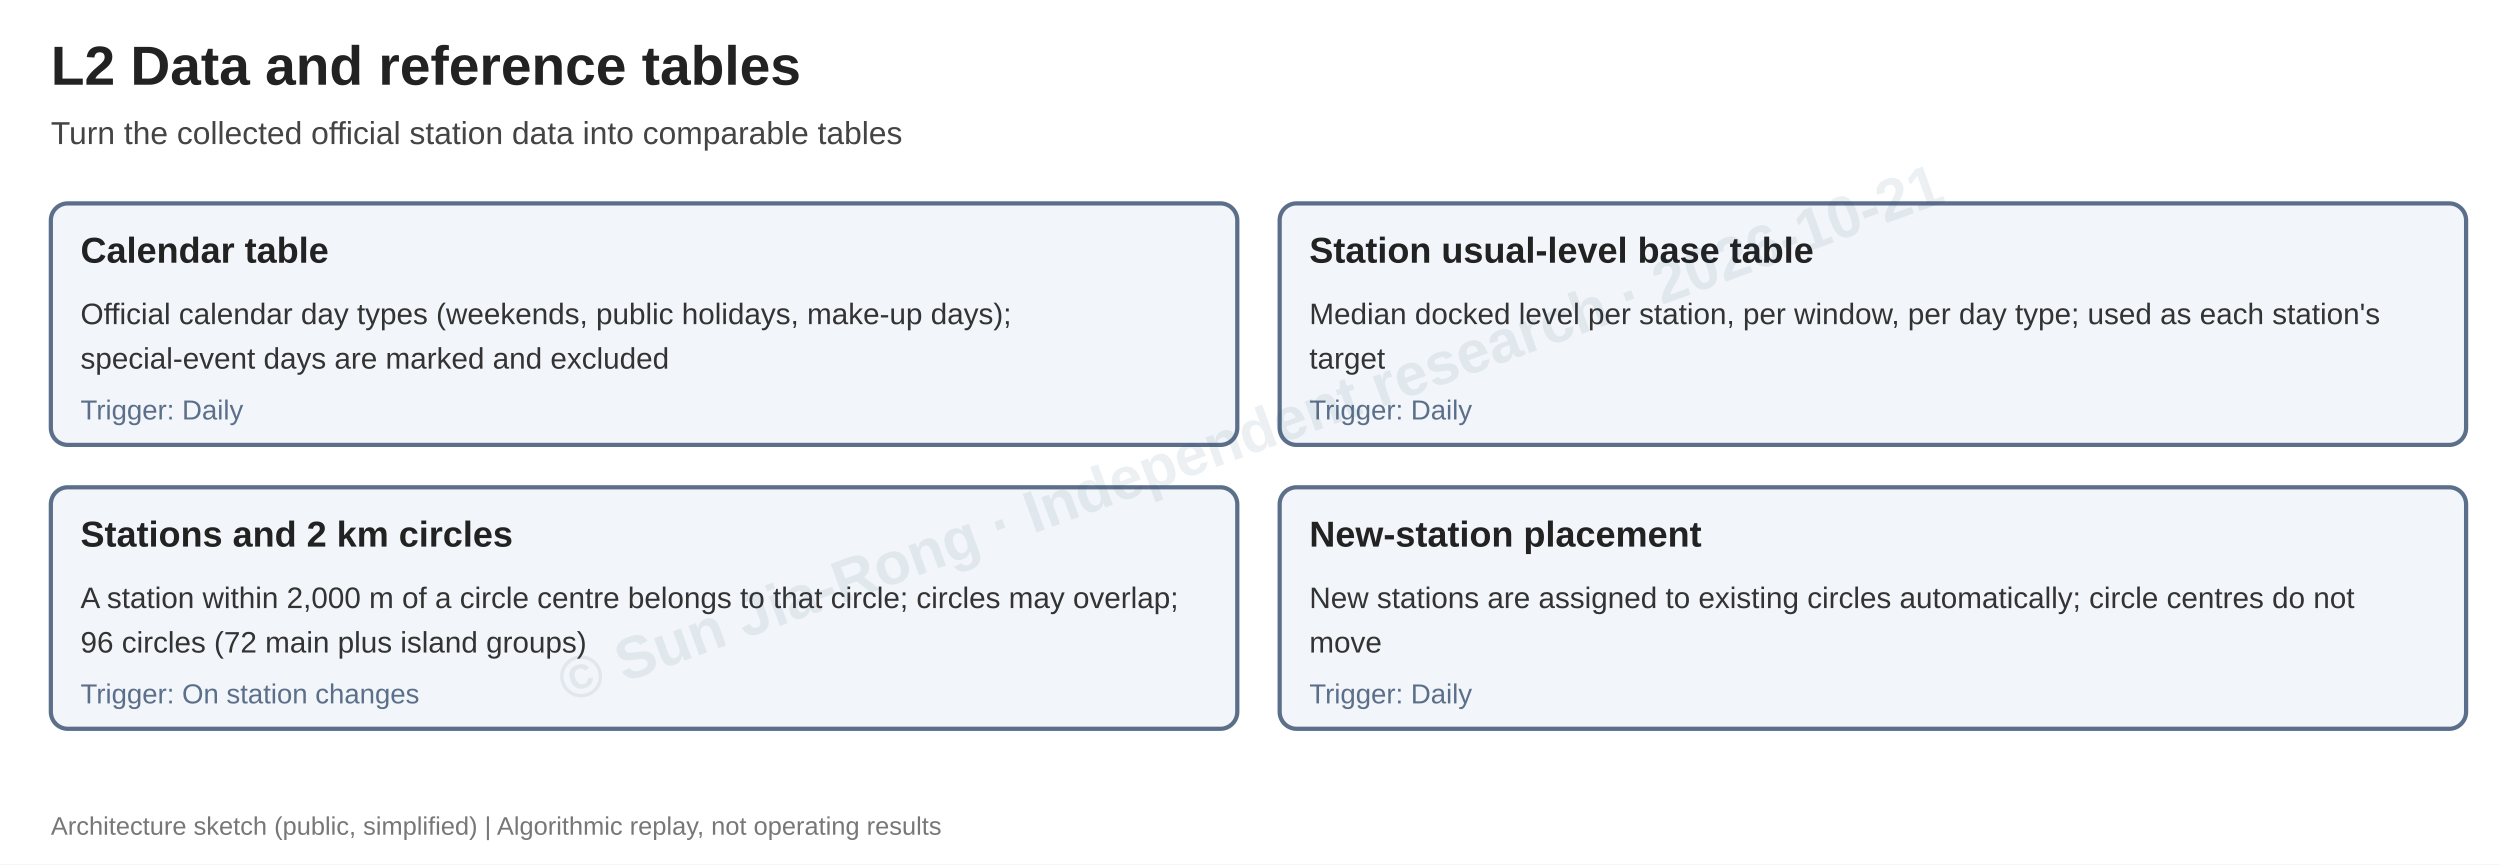
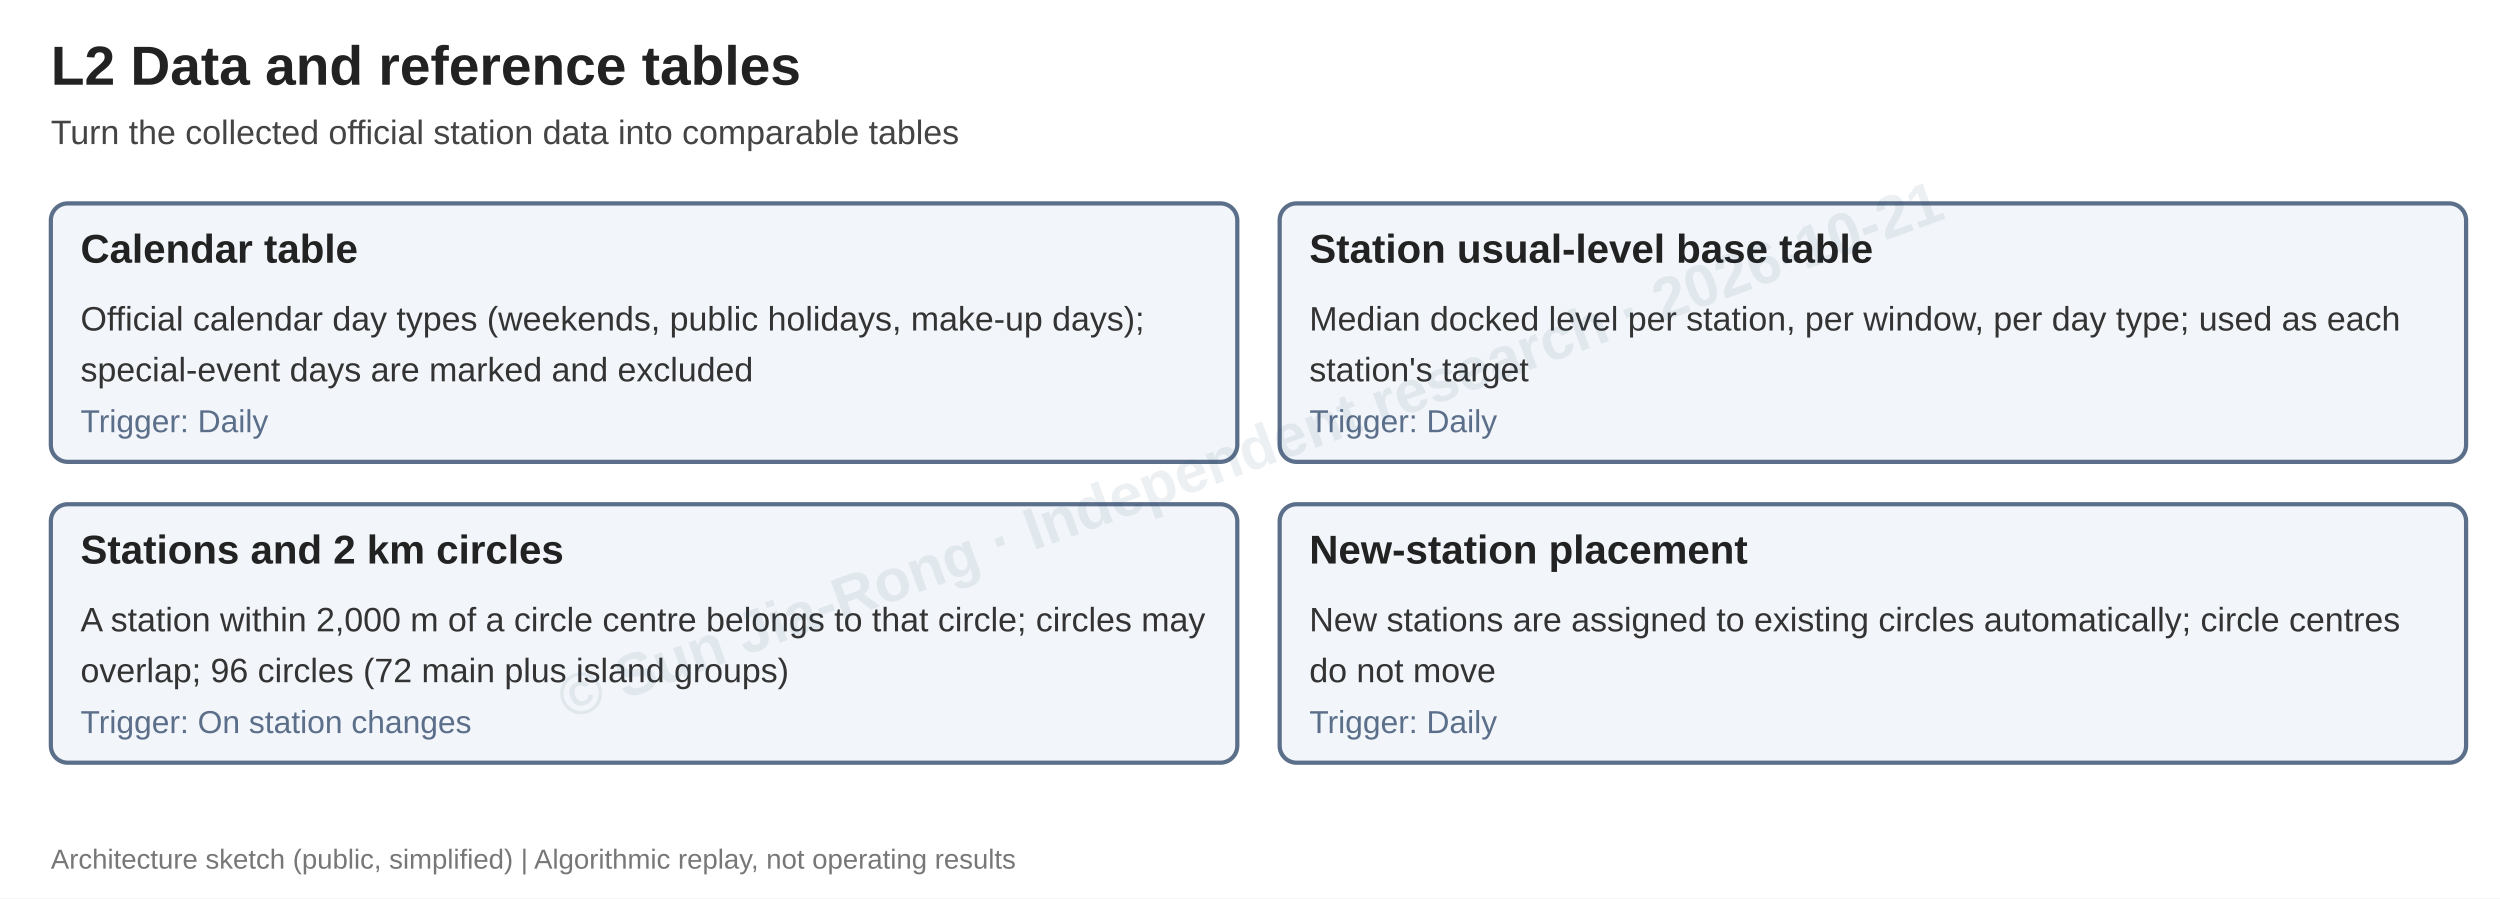
- <svg xmlns="http://www.w3.org/2000/svg" width="1180" height="408" viewBox="0 0 1180 408" font-family="Helvetica Neue, Arial, sans-serif">
-   <rect width="1180" height="408" fill="#ffffff" />
+ <svg xmlns="http://www.w3.org/2000/svg" width="1180" height="424" viewBox="0 0 1180 424" font-family="Helvetica Neue, Arial, sans-serif">
+   <rect width="1180" height="424" fill="#ffffff" />
  <text x="24" y="40" font-size="26" font-weight="700" fill="#222">L2  Data and reference tables</text>
-   <text x="24" y="68" font-size="15" fill="#444">Turn the collected official station data into comparable tables</text>
-   <rect x="24" y="96" width="560" height="114" rx="8" fill="#f2f5f9" stroke="#5b6f8a" stroke-width="2" />
-   <text x="38" y="124" font-size="17" font-weight="700" fill="#222">Calendar table</text>
-   <text x="38" y="153" font-size="14" fill="#333">Official calendar day types (weekends, public holidays, make-up days);</text>
-   <text x="38" y="174" font-size="14" fill="#333">special-event days are marked and excluded</text>
-   <text x="38" y="198" font-size="13" fill="#5b6f8a">Trigger: Daily</text>
-   <rect x="604" y="96" width="560" height="114" rx="8" fill="#f2f5f9" stroke="#5b6f8a" stroke-width="2" />
-   <text x="618" y="124" font-size="17" font-weight="700" fill="#222">Station usual-level base table</text>
-   <text x="618" y="153" font-size="14" fill="#333">Median docked level per station, per window, per day type; used as each station's</text>
-   <text x="618" y="174" font-size="14" fill="#333">target</text>
-   <text x="618" y="198" font-size="13" fill="#5b6f8a">Trigger: Daily</text>
-   <rect x="24" y="230" width="560" height="114" rx="8" fill="#f2f5f9" stroke="#5b6f8a" stroke-width="2" />
-   <text x="38" y="258" font-size="17" font-weight="700" fill="#222">Stations and 2 km circles</text>
-   <text x="38" y="287" font-size="14" fill="#333">A station within 2,000 m of a circle centre belongs to that circle; circles may overlap;</text>
-   <text x="38" y="308" font-size="14" fill="#333">96 circles (72 main plus island groups)</text>
-   <text x="38" y="332" font-size="13" fill="#5b6f8a">Trigger: On station changes</text>
-   <rect x="604" y="230" width="560" height="114" rx="8" fill="#f2f5f9" stroke="#5b6f8a" stroke-width="2" />
-   <text x="618" y="258" font-size="17" font-weight="700" fill="#222">New-station placement</text>
-   <text x="618" y="287" font-size="14" fill="#333">New stations are assigned to existing circles automatically; circle centres do not</text>
-   <text x="618" y="308" font-size="14" fill="#333">move</text>
-   <text x="618" y="332" font-size="13" fill="#5b6f8a">Trigger: Daily</text>
-   <text x="24" y="394" font-size="12" fill="#777">Architecture sketch (public, simplified) | Algorithmic replay, not operating results</text>
-   <g opacity="0.08" transform="rotate(-20 590 204)">
-     <text x="590" y="214" text-anchor="middle" font-size="28" font-weight="bold" fill="#0b3a63" font-family="Helvetica Neue, Arial, sans-serif">© Sun Jia-Rong · Independent research · 2026-10-21</text>
+   <text x="24" y="68" font-size="16" fill="#444">Turn the collected official station data into comparable tables</text>
+   <rect x="24" y="96" width="560" height="122" rx="8" fill="#f2f5f9" stroke="#5b6f8a" stroke-width="2" />
+   <text x="38" y="124" font-size="19" font-weight="700" fill="#222">Calendar table</text>
+   <text x="38" y="156" font-size="16" fill="#333">Official calendar day types (weekends, public holidays, make-up days);</text>
+   <text x="38" y="180" font-size="16" fill="#333">special-event days are marked and excluded</text>
+   <text x="38" y="204" font-size="15" fill="#5b6f8a">Trigger: Daily</text>
+   <rect x="604" y="96" width="560" height="122" rx="8" fill="#f2f5f9" stroke="#5b6f8a" stroke-width="2" />
+   <text x="618" y="124" font-size="19" font-weight="700" fill="#222">Station usual-level base table</text>
+   <text x="618" y="156" font-size="16" fill="#333">Median docked level per station, per window, per day type; used as each</text>
+   <text x="618" y="180" font-size="16" fill="#333">station's target</text>
+   <text x="618" y="204" font-size="15" fill="#5b6f8a">Trigger: Daily</text>
+   <rect x="24" y="238" width="560" height="122" rx="8" fill="#f2f5f9" stroke="#5b6f8a" stroke-width="2" />
+   <text x="38" y="266" font-size="19" font-weight="700" fill="#222">Stations and 2 km circles</text>
+   <text x="38" y="298" font-size="16" fill="#333">A station within 2,000 m of a circle centre belongs to that circle; circles may</text>
+   <text x="38" y="322" font-size="16" fill="#333">overlap; 96 circles (72 main plus island groups)</text>
+   <text x="38" y="346" font-size="15" fill="#5b6f8a">Trigger: On station changes</text>
+   <rect x="604" y="238" width="560" height="122" rx="8" fill="#f2f5f9" stroke="#5b6f8a" stroke-width="2" />
+   <text x="618" y="266" font-size="19" font-weight="700" fill="#222">New-station placement</text>
+   <text x="618" y="298" font-size="16" fill="#333">New stations are assigned to existing circles automatically; circle centres</text>
+   <text x="618" y="322" font-size="16" fill="#333">do not move</text>
+   <text x="618" y="346" font-size="15" fill="#5b6f8a">Trigger: Daily</text>
+   <text x="24" y="410" font-size="13" fill="#777">Architecture sketch (public, simplified) | Algorithmic replay, not operating results</text>
+   <g opacity="0.08" transform="rotate(-20 590 212)">
+     <text x="590" y="222" text-anchor="middle" font-size="28" font-weight="bold" fill="#0b3a63" font-family="Helvetica Neue, Arial, sans-serif">© Sun Jia-Rong · Independent research · 2026-10-21</text>
  </g>
</svg>
